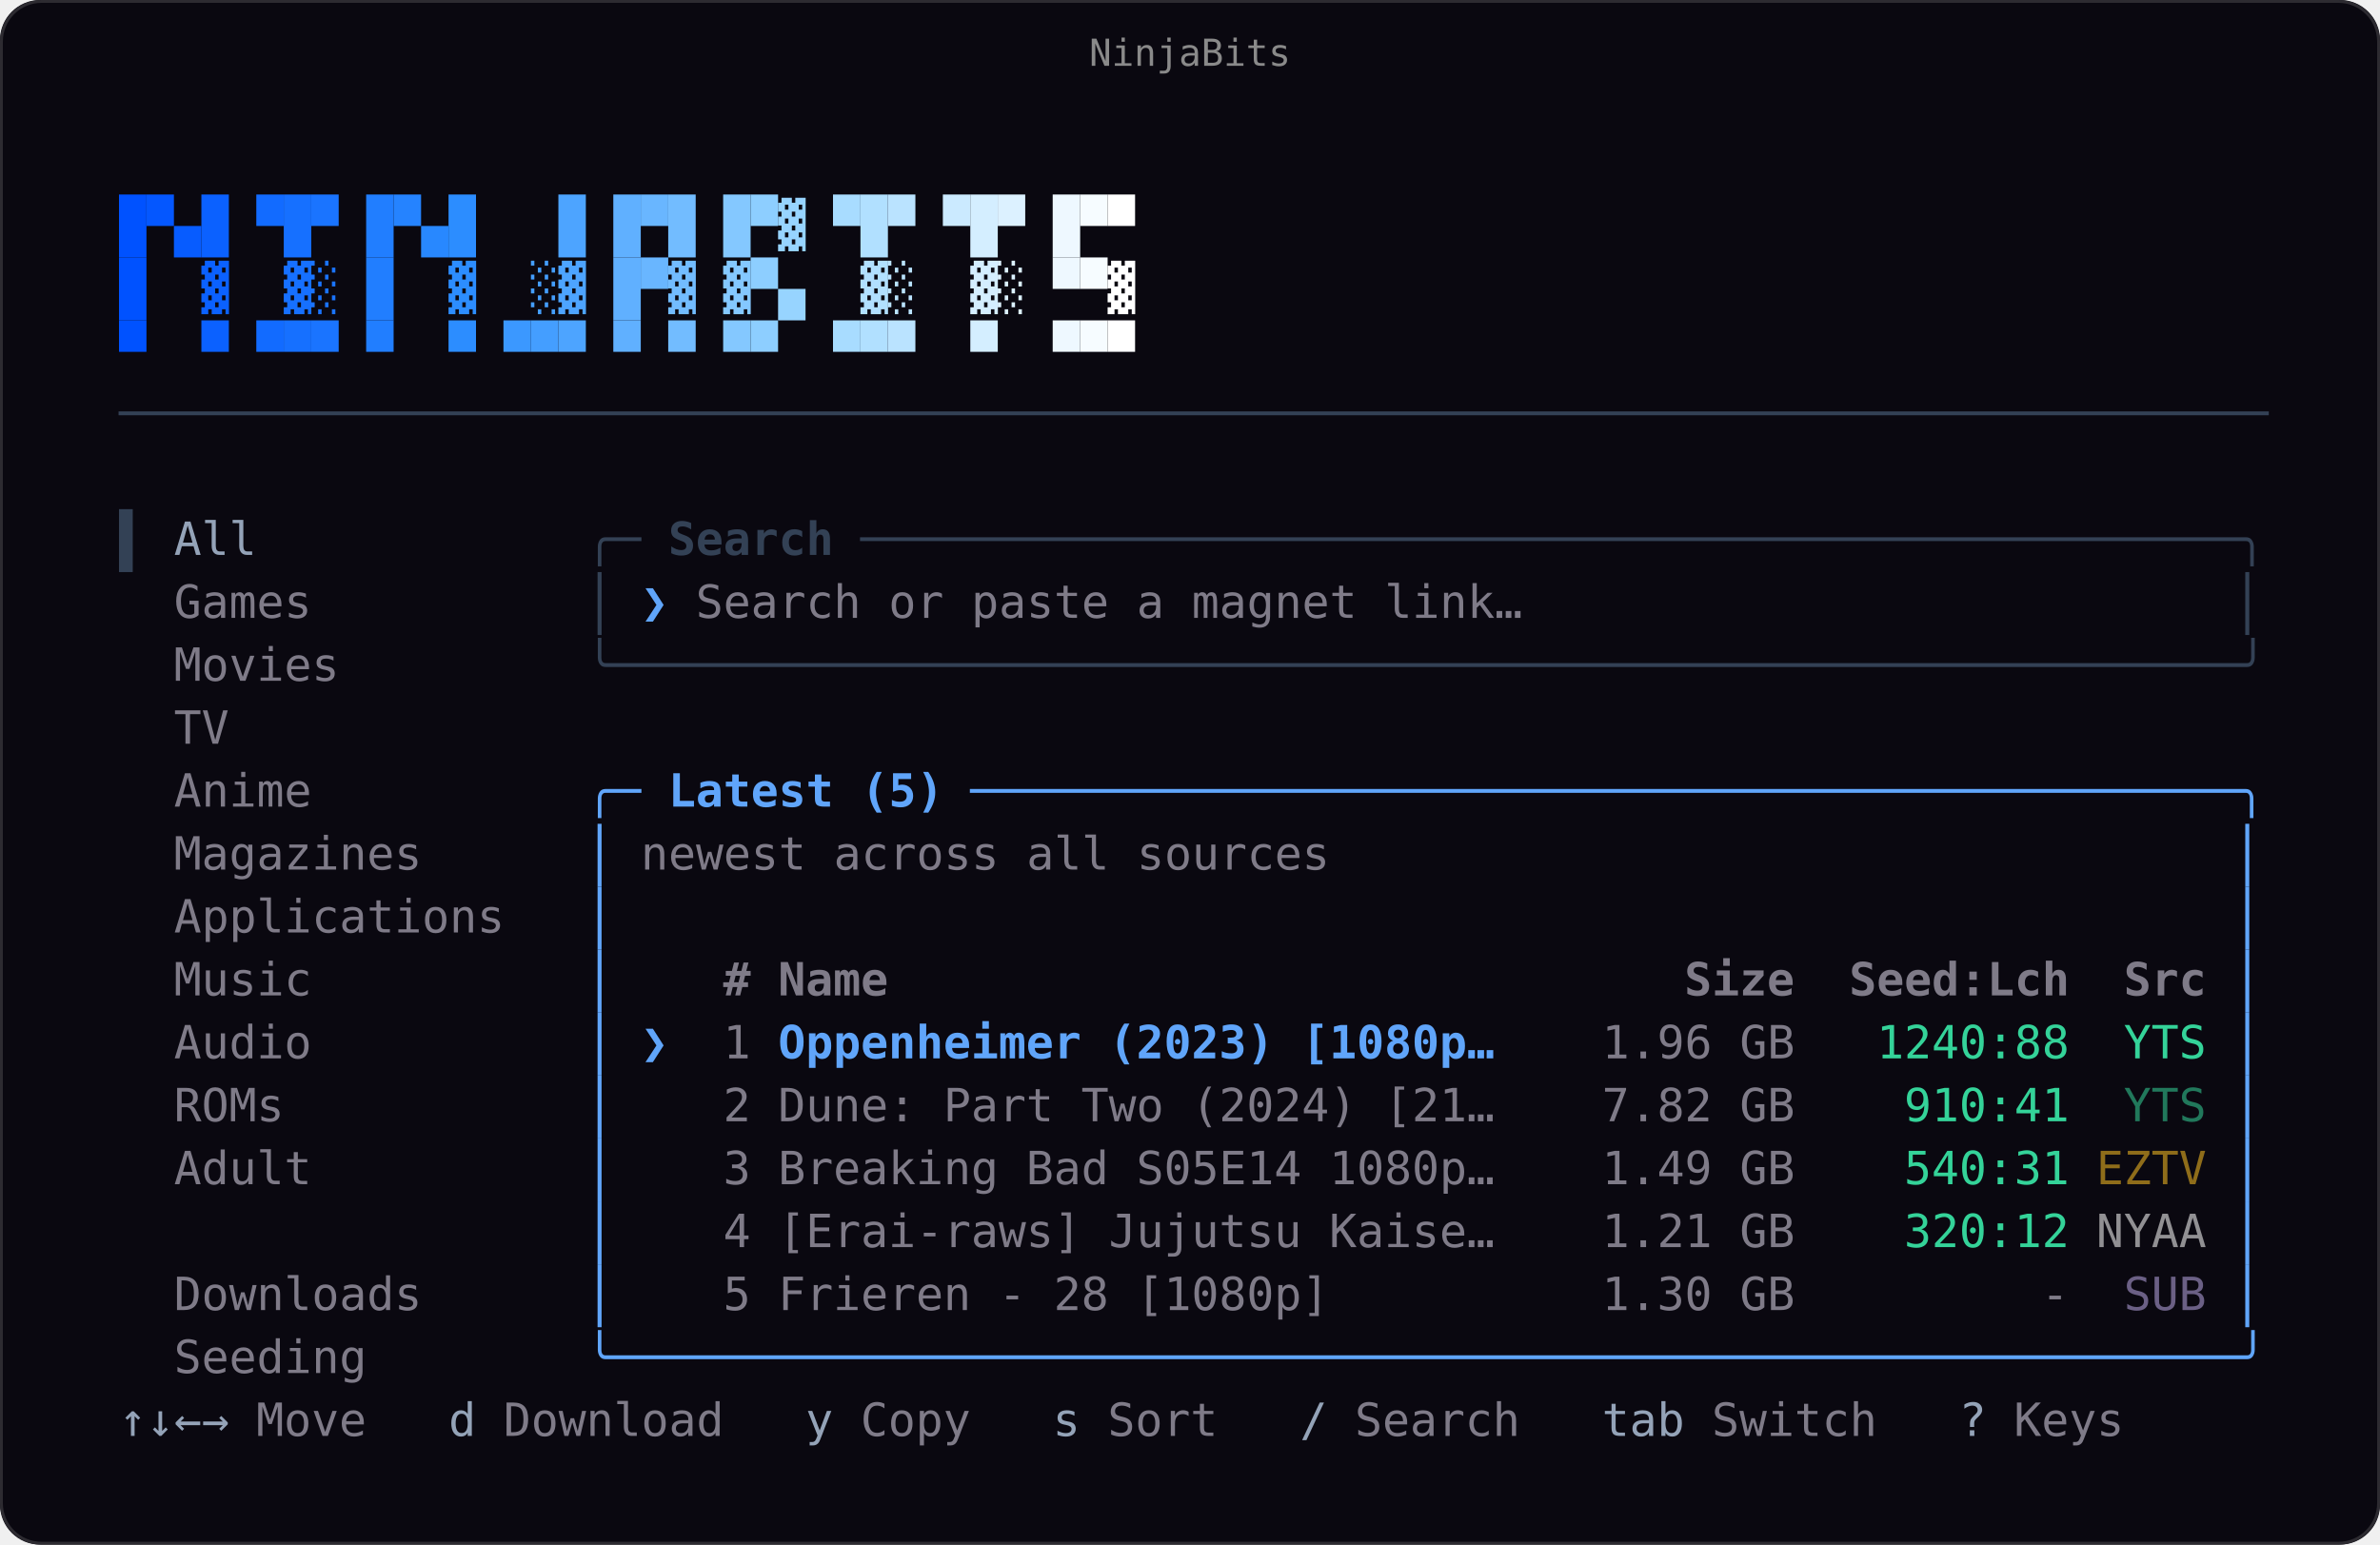
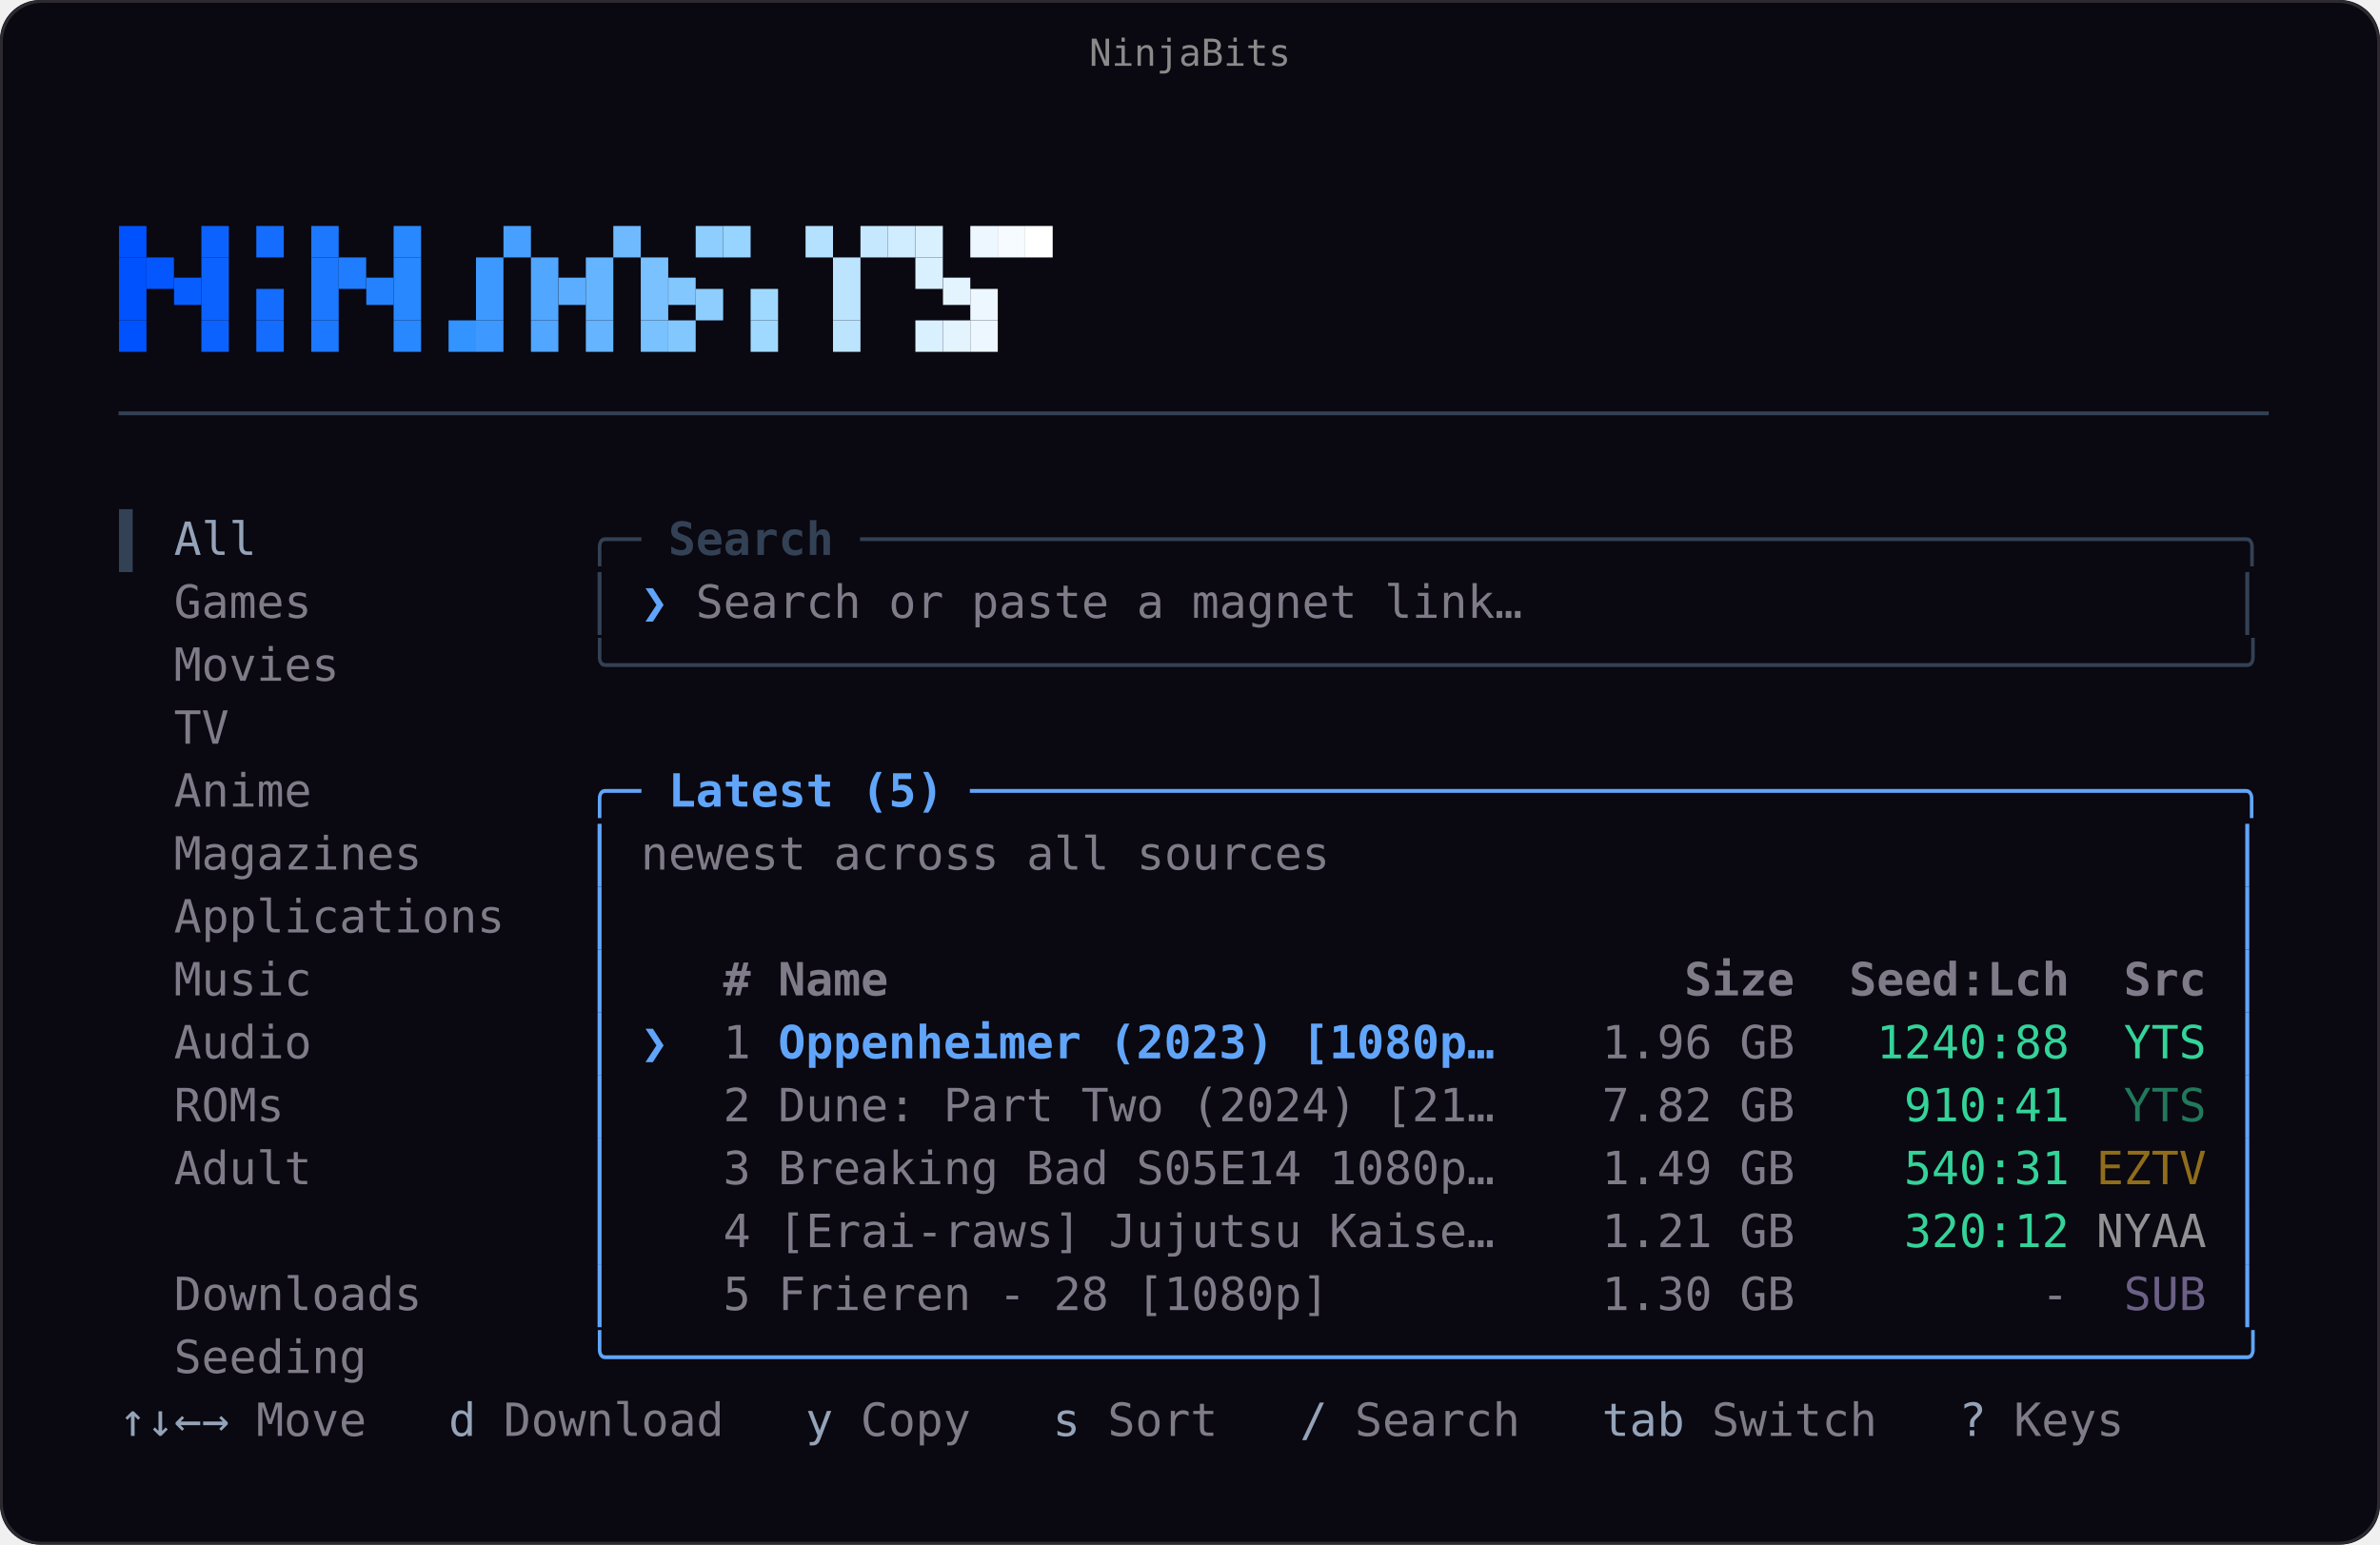
<svg xmlns="http://www.w3.org/2000/svg" width="832" height="540" viewBox="0 0 832 540" style="max-width: 832px; width: 100%; height: auto;" role="img">
  <rect width="100%" height="100%" rx="14" fill="#0a0810" />
  <rect x="0.5" y="0.5" width="831" height="539" rx="14" fill="none" stroke="#2d2b31" stroke-width="1" />
  <text x="416" y="23" text-anchor="middle" font-family="ui-monospace, &quot;Cascadia Mono&quot;, &quot;SF Mono&quot;, Menlo, Consolas, &quot;DejaVu Sans Mono&quot;, monospace" font-size="13" fill="#8a8a8a">NinjaBits</text>
  <g font-family="ui-monospace, &quot;Cascadia Mono&quot;, &quot;SF Mono&quot;, Menlo, Consolas, &quot;DejaVu Sans Mono&quot;, monospace" font-size="16" fill="#ddd8ea">
-     <rect x="41.6" y="68" width="9.6" height="22" fill="#0052ff" />
-     <rect x="51.2" y="68" width="9.6" height="11" fill="#0457ff" />
-     <rect x="60.8" y="79" width="9.6" height="11" fill="#075cff" />
-     <rect x="70.4" y="68" width="9.6" height="22" fill="#0b61ff" />
-     <rect x="89.6" y="68" width="9.6" height="11" fill="#126bff" />
-     <rect x="99.2" y="68" width="9.6" height="22" fill="#1670ff" />
-     <rect x="108.8" y="68" width="9.6" height="11" fill="#1a74ff" />
-     <rect x="128" y="68" width="9.6" height="22" fill="#217eff" />
-     <rect x="137.6" y="68" width="9.6" height="11" fill="#2583ff" />
-     <rect x="147.2" y="79" width="9.6" height="11" fill="#2888ff" />
-     <rect x="156.8" y="68" width="9.6" height="22" fill="#2c8dff" />
-     <rect x="195.2" y="68" width="9.6" height="22" fill="#4da4ff" />
-     <rect x="214.4" y="68" width="9.6" height="22" fill="#60b0ff" />
-     <rect x="224" y="68" width="9.6" height="11" fill="#69b6ff" />
-     <rect x="233.6" y="68" width="9.6" height="22" fill="#72bcff" />
-     <rect x="252.8" y="68" width="9.6" height="22" fill="#84c8ff" />
-     <rect x="262.4" y="68" width="9.6" height="11" fill="#8dceff" />
-     <text x="272" y="84" textLength="9.6" lengthAdjust="spacingAndGlyphs" xml:space="preserve" fill="#97d4ff" font-weight="600">▓</text>
-     <rect x="291.2" y="68" width="9.6" height="11" fill="#a8dcff" />
-     <rect x="300.8" y="68" width="9.6" height="22" fill="#b1e0ff" />
-     <rect x="310.4" y="68" width="9.6" height="11" fill="#bae3ff" />
-     <rect x="329.6" y="68" width="9.6" height="11" fill="#cbeaff" />
-     <rect x="339.2" y="68" width="9.6" height="22" fill="#d4eeff" />
-     <rect x="348.8" y="68" width="9.6" height="11" fill="#dcf1ff" />
-     <rect x="368" y="68" width="9.6" height="22" fill="#eef8ff" />
-     <rect x="377.6" y="68" width="9.6" height="11" fill="#f6fcff" />
-     <rect x="387.2" y="68" width="9.6" height="11" fill="#ffffff" />
+     <rect x="41.6" y="79" width="9.6" height="11" fill="#0052ff" />
+     <rect x="70.4" y="79" width="9.6" height="11" fill="#0c62ff" />
+     <rect x="89.6" y="79" width="9.6" height="11" fill="#146dff" />
+     <rect x="108.8" y="79" width="9.6" height="11" fill="#1c78ff" />
+     <rect x="137.6" y="79" width="9.6" height="11" fill="#2888ff" />
+     <rect x="176" y="79" width="9.6" height="11" fill="#47a0ff" />
+     <rect x="214.4" y="79" width="9.6" height="11" fill="#6fbaff" />
+     <rect x="243.2" y="79" width="9.6" height="11" fill="#8dceff" />
+     <rect x="252.8" y="79" width="9.6" height="11" fill="#97d4ff" />
+     <rect x="281.6" y="79" width="9.6" height="11" fill="#b3e1ff" />
+     <rect x="300.8" y="79" width="9.6" height="11" fill="#c6e8ff" />
+     <rect x="310.4" y="79" width="9.6" height="11" fill="#d0ecff" />
+     <rect x="320" y="79" width="9.6" height="11" fill="#d9f0ff" />
+     <rect x="339.2" y="79" width="9.6" height="11" fill="#ecf7ff" />
+     <rect x="348.8" y="79" width="9.6" height="11" fill="#f6fbff" />
+     <rect x="358.4" y="79" width="9.6" height="11" fill="#ffffff" />
    <rect x="41.6" y="90" width="9.6" height="22" fill="#0052ff" />
-     <text x="70.4" y="106" textLength="9.6" lengthAdjust="spacingAndGlyphs" xml:space="preserve" fill="#0b61ff" font-weight="600">▓</text>
-     <text x="99.2" y="106" textLength="9.6" lengthAdjust="spacingAndGlyphs" xml:space="preserve" fill="#1670ff" font-weight="600">▓</text>
-     <text x="108.8" y="106" textLength="9.6" lengthAdjust="spacingAndGlyphs" xml:space="preserve" fill="#1a74ff" font-weight="600">░</text>
-     <rect x="128" y="90" width="9.6" height="22" fill="#217eff" />
-     <text x="156.8" y="106" textLength="9.6" lengthAdjust="spacingAndGlyphs" xml:space="preserve" fill="#2c8dff" font-weight="600">▓</text>
-     <text x="185.6" y="106" textLength="9.6" lengthAdjust="spacingAndGlyphs" xml:space="preserve" fill="#449eff" font-weight="600">░</text>
-     <text x="195.2" y="106" textLength="9.6" lengthAdjust="spacingAndGlyphs" xml:space="preserve" fill="#4da4ff" font-weight="600">▓</text>
-     <rect x="214.4" y="90" width="9.6" height="22" fill="#60b0ff" />
-     <rect x="224" y="90" width="9.6" height="11" fill="#69b6ff" />
-     <text x="233.6" y="106" textLength="9.6" lengthAdjust="spacingAndGlyphs" xml:space="preserve" fill="#72bcff" font-weight="600">▓</text>
-     <text x="252.8" y="106" textLength="9.6" lengthAdjust="spacingAndGlyphs" xml:space="preserve" fill="#84c8ff" font-weight="600">▓</text>
-     <rect x="262.4" y="90" width="9.6" height="11" fill="#8dceff" />
-     <rect x="272" y="101" width="9.6" height="11" fill="#97d4ff" />
-     <text x="300.8" y="106" textLength="9.6" lengthAdjust="spacingAndGlyphs" xml:space="preserve" fill="#b1e0ff" font-weight="600">▓</text>
-     <text x="310.4" y="106" textLength="9.6" lengthAdjust="spacingAndGlyphs" xml:space="preserve" fill="#bae3ff" font-weight="600">░</text>
-     <text x="339.2" y="106" textLength="9.6" lengthAdjust="spacingAndGlyphs" xml:space="preserve" fill="#d4eeff" font-weight="600">▓</text>
-     <text x="348.8" y="106" textLength="9.6" lengthAdjust="spacingAndGlyphs" xml:space="preserve" fill="#dcf1ff" font-weight="600">░</text>
-     <rect x="368" y="90" width="9.6" height="11" fill="#eef8ff" />
-     <rect x="377.6" y="90" width="9.6" height="11" fill="#f6fcff" />
-     <text x="387.2" y="106" textLength="9.6" lengthAdjust="spacingAndGlyphs" xml:space="preserve" fill="#ffffff" font-weight="600">▓</text>
+     <rect x="51.2" y="90" width="9.6" height="11" fill="#0457ff" />
+     <text x="60.8" y="106" textLength="9.6" lengthAdjust="spacingAndGlyphs" xml:space="preserve" fill="#085dff" font-weight="600">■</text>
+     <rect x="70.4" y="90" width="9.6" height="22" fill="#0c62ff" />
+     <rect x="89.6" y="101" width="9.6" height="11" fill="#146dff" />
+     <rect x="108.8" y="90" width="9.6" height="22" fill="#1c78ff" />
+     <rect x="118.4" y="90" width="9.6" height="11" fill="#207dff" />
+     <text x="128" y="106" textLength="9.6" lengthAdjust="spacingAndGlyphs" xml:space="preserve" fill="#2482ff" font-weight="600">■</text>
+     <rect x="137.6" y="90" width="9.6" height="22" fill="#2888ff" />
+     <rect x="166.4" y="90" width="9.6" height="22" fill="#3d99ff" />
+     <rect x="185.6" y="90" width="9.6" height="22" fill="#51a6ff" />
+     <text x="195.2" y="106" textLength="9.6" lengthAdjust="spacingAndGlyphs" xml:space="preserve" fill="#5badff" font-weight="600">■</text>
+     <rect x="204.8" y="90" width="9.6" height="22" fill="#65b4ff" />
+     <rect x="224" y="90" width="9.6" height="22" fill="#79c1ff" />
+     <text x="233.6" y="106" textLength="9.6" lengthAdjust="spacingAndGlyphs" xml:space="preserve" fill="#83c7ff" font-weight="600">■</text>
+     <rect x="243.2" y="101" width="9.6" height="11" fill="#8dceff" />
+     <rect x="262.4" y="101" width="9.6" height="11" fill="#a0d9ff" />
+     <rect x="291.2" y="90" width="9.6" height="22" fill="#bde4ff" />
+     <rect x="320" y="90" width="9.6" height="11" fill="#d9f0ff" />
+     <text x="329.6" y="106" textLength="9.6" lengthAdjust="spacingAndGlyphs" xml:space="preserve" fill="#e3f4ff" font-weight="600">■</text>
+     <rect x="339.2" y="101" width="9.6" height="11" fill="#ecf7ff" />
    <rect x="41.6" y="112" width="9.6" height="11" fill="#0052ff" />
-     <rect x="70.4" y="112" width="9.6" height="11" fill="#0b61ff" />
-     <rect x="89.6" y="112" width="9.6" height="11" fill="#126bff" />
-     <rect x="99.2" y="112" width="9.6" height="11" fill="#1670ff" />
-     <rect x="108.8" y="112" width="9.6" height="11" fill="#1a74ff" />
-     <rect x="128" y="112" width="9.6" height="11" fill="#217eff" />
-     <rect x="156.8" y="112" width="9.6" height="11" fill="#2c8dff" />
-     <rect x="176" y="112" width="9.6" height="11" fill="#3b98ff" />
-     <rect x="185.6" y="112" width="9.6" height="11" fill="#449eff" />
-     <rect x="195.2" y="112" width="9.6" height="11" fill="#4da4ff" />
-     <rect x="214.4" y="112" width="9.6" height="11" fill="#60b0ff" />
-     <rect x="233.6" y="112" width="9.6" height="11" fill="#72bcff" />
-     <rect x="252.8" y="112" width="9.6" height="11" fill="#84c8ff" />
-     <rect x="262.4" y="112" width="9.6" height="11" fill="#8dceff" />
-     <rect x="291.2" y="112" width="9.6" height="11" fill="#a8dcff" />
-     <rect x="300.8" y="112" width="9.6" height="11" fill="#b1e0ff" />
-     <rect x="310.4" y="112" width="9.6" height="11" fill="#bae3ff" />
-     <rect x="339.2" y="112" width="9.6" height="11" fill="#d4eeff" />
-     <rect x="368" y="112" width="9.6" height="11" fill="#eef8ff" />
-     <rect x="377.6" y="112" width="9.6" height="11" fill="#f6fcff" />
-     <rect x="387.2" y="112" width="9.6" height="11" fill="#ffffff" />
+     <rect x="70.4" y="112" width="9.6" height="11" fill="#0c62ff" />
+     <rect x="89.6" y="112" width="9.6" height="11" fill="#146dff" />
+     <rect x="108.8" y="112" width="9.6" height="11" fill="#1c78ff" />
+     <rect x="137.6" y="112" width="9.6" height="11" fill="#2888ff" />
+     <rect x="156.8" y="112" width="9.6" height="11" fill="#3393ff" />
+     <rect x="166.4" y="112" width="9.6" height="11" fill="#3d99ff" />
+     <rect x="185.6" y="112" width="9.6" height="11" fill="#51a6ff" />
+     <rect x="204.8" y="112" width="9.6" height="11" fill="#65b4ff" />
+     <rect x="224" y="112" width="9.6" height="11" fill="#79c1ff" />
+     <rect x="233.6" y="112" width="9.6" height="11" fill="#83c7ff" />
+     <rect x="262.4" y="112" width="9.6" height="11" fill="#a0d9ff" />
+     <rect x="291.2" y="112" width="9.6" height="11" fill="#bde4ff" />
+     <rect x="320" y="112" width="9.6" height="11" fill="#d9f0ff" />
+     <rect x="329.6" y="112" width="9.6" height="11" fill="#e3f4ff" />
+     <rect x="339.2" y="112" width="9.6" height="11" fill="#ecf7ff" />
    <text x="41.6" y="150" textLength="748.8" lengthAdjust="spacingAndGlyphs" xml:space="preserve" fill="#334155">──────────────────────────────────────────────────────────────────────────────</text>
    <rect x="41.6" y="178" width="4.8" height="22" fill="#334155" />
    <text x="60.8" y="194" textLength="28.8" lengthAdjust="spacingAndGlyphs" xml:space="preserve" fill="#94a3b8">All</text>
    <text x="204.8" y="194" textLength="19.2" lengthAdjust="spacingAndGlyphs" xml:space="preserve" fill="#334155">╭─</text>
    <text x="233.6" y="194" textLength="57.6" lengthAdjust="spacingAndGlyphs" xml:space="preserve" fill="#334155" font-weight="600">Search</text>
    <text x="300.8" y="194" textLength="489.6" lengthAdjust="spacingAndGlyphs" xml:space="preserve" fill="#334155">──────────────────────────────────────────────────╮</text>
    <text x="60.8" y="216" textLength="48" lengthAdjust="spacingAndGlyphs" xml:space="preserve" fill-opacity="0.55">Games</text>
    <rect x="208.9" y="200" width="1.4" height="22" fill="#334155" />
    <text x="224" y="216" textLength="9.6" lengthAdjust="spacingAndGlyphs" xml:space="preserve" fill="#60a5fa">❯</text>
    <text x="243.2" y="216" textLength="288" lengthAdjust="spacingAndGlyphs" xml:space="preserve" fill-opacity="0.55">Search or paste a magnet link…</text>
    <rect x="784.9" y="200" width="1.4" height="22" fill="#334155" />
    <text x="60.8" y="238" textLength="57.6" lengthAdjust="spacingAndGlyphs" xml:space="preserve" fill-opacity="0.55">Movies</text>
    <text x="204.8" y="238" textLength="585.6" lengthAdjust="spacingAndGlyphs" xml:space="preserve" fill="#334155">╰───────────────────────────────────────────────────────────╯</text>
    <text x="60.8" y="260" textLength="19.2" lengthAdjust="spacingAndGlyphs" xml:space="preserve" fill-opacity="0.55">TV</text>
    <text x="60.8" y="282" textLength="48" lengthAdjust="spacingAndGlyphs" xml:space="preserve" fill-opacity="0.55">Anime</text>
    <text x="204.8" y="282" textLength="19.2" lengthAdjust="spacingAndGlyphs" xml:space="preserve" fill="#60a5fa">╭─</text>
    <text x="233.6" y="282" textLength="96" lengthAdjust="spacingAndGlyphs" xml:space="preserve" fill="#60a5fa" font-weight="600">Latest (5)</text>
    <text x="339.2" y="282" textLength="451.2" lengthAdjust="spacingAndGlyphs" xml:space="preserve" fill="#60a5fa">──────────────────────────────────────────────╮</text>
    <text x="60.8" y="304" textLength="86.4" lengthAdjust="spacingAndGlyphs" xml:space="preserve" fill-opacity="0.55">Magazines</text>
    <rect x="208.9" y="288" width="1.4" height="22" fill="#60a5fa" />
    <text x="224" y="304" textLength="240" lengthAdjust="spacingAndGlyphs" xml:space="preserve" fill-opacity="0.55">newest across all sources</text>
    <rect x="784.9" y="288" width="1.4" height="22" fill="#60a5fa" />
    <text x="60.8" y="326" textLength="115.2" lengthAdjust="spacingAndGlyphs" xml:space="preserve" fill-opacity="0.55">Applications</text>
    <rect x="208.9" y="310" width="1.4" height="22" fill="#60a5fa" />
    <rect x="784.9" y="310" width="1.4" height="22" fill="#60a5fa" />
    <text x="60.8" y="348" textLength="48" lengthAdjust="spacingAndGlyphs" xml:space="preserve" fill-opacity="0.55">Music</text>
    <rect x="208.9" y="332" width="1.4" height="22" fill="#60a5fa" />
    <text x="252.8" y="348" textLength="9.6" lengthAdjust="spacingAndGlyphs" xml:space="preserve" fill-opacity="0.55" font-weight="600">#</text>
    <text x="272" y="348" textLength="38.4" lengthAdjust="spacingAndGlyphs" xml:space="preserve" fill-opacity="0.55" font-weight="600">Name</text>
    <text x="588.8" y="348" textLength="38.4" lengthAdjust="spacingAndGlyphs" xml:space="preserve" fill-opacity="0.55" font-weight="600">Size</text>
    <text x="646.4" y="348" textLength="76.8" lengthAdjust="spacingAndGlyphs" xml:space="preserve" fill-opacity="0.55" font-weight="600">Seed:Lch</text>
    <text x="742.4" y="348" textLength="28.8" lengthAdjust="spacingAndGlyphs" xml:space="preserve" fill-opacity="0.55" font-weight="600">Src</text>
    <rect x="784.9" y="332" width="1.4" height="22" fill="#60a5fa" />
    <text x="60.8" y="370" textLength="48" lengthAdjust="spacingAndGlyphs" xml:space="preserve" fill-opacity="0.55">Audio</text>
    <rect x="208.9" y="354" width="1.4" height="22" fill="#60a5fa" />
    <text x="224" y="370" textLength="9.6" lengthAdjust="spacingAndGlyphs" xml:space="preserve" fill="#60a5fa">❯</text>
    <text x="252.8" y="370" textLength="9.6" lengthAdjust="spacingAndGlyphs" xml:space="preserve" fill-opacity="0.55">1</text>
    <text x="272" y="370" textLength="249.6" lengthAdjust="spacingAndGlyphs" xml:space="preserve" fill="#60a5fa" font-weight="600">Oppenheimer (2023) [1080p…</text>
    <text x="560" y="370" textLength="67.2" lengthAdjust="spacingAndGlyphs" xml:space="preserve" fill-opacity="0.55">1.96 GB</text>
    <text x="656" y="370" textLength="67.2" lengthAdjust="spacingAndGlyphs" xml:space="preserve" fill="#34d399">1240:88</text>
    <text x="742.4" y="370" textLength="28.8" lengthAdjust="spacingAndGlyphs" xml:space="preserve" fill="#34d399">YTS</text>
    <rect x="784.9" y="354" width="1.4" height="22" fill="#60a5fa" />
    <text x="60.8" y="392" textLength="38.4" lengthAdjust="spacingAndGlyphs" xml:space="preserve" fill-opacity="0.55">ROMs</text>
    <rect x="208.9" y="376" width="1.4" height="22" fill="#60a5fa" />
    <text x="252.8" y="392" textLength="9.6" lengthAdjust="spacingAndGlyphs" xml:space="preserve" fill-opacity="0.55">2</text>
    <text x="272" y="392" textLength="249.6" lengthAdjust="spacingAndGlyphs" xml:space="preserve" fill-opacity="0.55">Dune: Part Two (2024) [21…</text>
    <text x="560" y="392" textLength="67.2" lengthAdjust="spacingAndGlyphs" xml:space="preserve" fill-opacity="0.55">7.82 GB</text>
    <text x="665.6" y="392" textLength="57.6" lengthAdjust="spacingAndGlyphs" xml:space="preserve" fill="#34d399">910:41</text>
    <text x="742.4" y="392" textLength="28.8" lengthAdjust="spacingAndGlyphs" xml:space="preserve" fill="#34d399" fill-opacity="0.55">YTS</text>
    <rect x="784.9" y="376" width="1.4" height="22" fill="#60a5fa" />
    <text x="60.8" y="414" textLength="48" lengthAdjust="spacingAndGlyphs" xml:space="preserve" fill-opacity="0.55">Adult</text>
    <rect x="208.9" y="398" width="1.4" height="22" fill="#60a5fa" />
    <text x="252.8" y="414" textLength="9.6" lengthAdjust="spacingAndGlyphs" xml:space="preserve" fill-opacity="0.55">3</text>
    <text x="272" y="414" textLength="249.6" lengthAdjust="spacingAndGlyphs" xml:space="preserve" fill-opacity="0.55">Breaking Bad S05E14 1080p…</text>
    <text x="560" y="414" textLength="67.2" lengthAdjust="spacingAndGlyphs" xml:space="preserve" fill-opacity="0.55">1.49 GB</text>
    <text x="665.6" y="414" textLength="57.6" lengthAdjust="spacingAndGlyphs" xml:space="preserve" fill="#34d399">540:31</text>
    <text x="732.8" y="414" textLength="38.4" lengthAdjust="spacingAndGlyphs" xml:space="preserve" fill="#fbbf24" fill-opacity="0.55">EZTV</text>
    <rect x="784.9" y="398" width="1.4" height="22" fill="#60a5fa" />
    <rect x="208.9" y="420" width="1.4" height="22" fill="#60a5fa" />
    <text x="252.8" y="436" textLength="9.6" lengthAdjust="spacingAndGlyphs" xml:space="preserve" fill-opacity="0.55">4</text>
    <text x="272" y="436" textLength="249.6" lengthAdjust="spacingAndGlyphs" xml:space="preserve" fill-opacity="0.55">[Erai-raws] Jujutsu Kaise…</text>
    <text x="560" y="436" textLength="67.2" lengthAdjust="spacingAndGlyphs" xml:space="preserve" fill-opacity="0.55">1.21 GB</text>
    <text x="665.6" y="436" textLength="57.6" lengthAdjust="spacingAndGlyphs" xml:space="preserve" fill="#34d399">320:12</text>
    <text x="732.8" y="436" textLength="38.4" lengthAdjust="spacingAndGlyphs" xml:space="preserve" fill="#ffffff" fill-opacity="0.55">NYAA</text>
    <rect x="784.9" y="420" width="1.4" height="22" fill="#60a5fa" />
    <text x="60.8" y="458" textLength="86.4" lengthAdjust="spacingAndGlyphs" xml:space="preserve" fill-opacity="0.55">Downloads</text>
    <rect x="208.9" y="442" width="1.4" height="22" fill="#60a5fa" />
    <text x="252.8" y="458" textLength="9.6" lengthAdjust="spacingAndGlyphs" xml:space="preserve" fill-opacity="0.55">5</text>
    <text x="272" y="458" textLength="192" lengthAdjust="spacingAndGlyphs" xml:space="preserve" fill-opacity="0.55">Frieren - 28 [1080p]</text>
    <text x="560" y="458" textLength="67.2" lengthAdjust="spacingAndGlyphs" xml:space="preserve" fill-opacity="0.55">1.30 GB</text>
    <text x="713.6" y="458" textLength="9.6" lengthAdjust="spacingAndGlyphs" xml:space="preserve" fill-opacity="0.55">-</text>
    <text x="742.4" y="458" textLength="28.8" lengthAdjust="spacingAndGlyphs" xml:space="preserve" fill="#b9a7e6" fill-opacity="0.55">SUB</text>
    <rect x="784.9" y="442" width="1.4" height="22" fill="#60a5fa" />
    <text x="60.8" y="480" textLength="67.2" lengthAdjust="spacingAndGlyphs" xml:space="preserve" fill-opacity="0.55">Seeding</text>
    <text x="204.8" y="480" textLength="585.6" lengthAdjust="spacingAndGlyphs" xml:space="preserve" fill="#60a5fa">╰───────────────────────────────────────────────────────────╯</text>
    <text x="41.6" y="502" textLength="38.4" lengthAdjust="spacingAndGlyphs" xml:space="preserve" fill="#94a3b8">↑↓←→</text>
    <text x="89.6" y="502" textLength="38.4" lengthAdjust="spacingAndGlyphs" xml:space="preserve" fill-opacity="0.55">Move</text>
    <text x="156.8" y="502" textLength="9.6" lengthAdjust="spacingAndGlyphs" xml:space="preserve" fill="#94a3b8">d</text>
    <text x="176" y="502" textLength="76.8" lengthAdjust="spacingAndGlyphs" xml:space="preserve" fill-opacity="0.55">Download</text>
    <text x="281.6" y="502" textLength="9.6" lengthAdjust="spacingAndGlyphs" xml:space="preserve" fill="#94a3b8">y</text>
    <text x="300.8" y="502" textLength="38.4" lengthAdjust="spacingAndGlyphs" xml:space="preserve" fill-opacity="0.55">Copy</text>
    <text x="368" y="502" textLength="9.6" lengthAdjust="spacingAndGlyphs" xml:space="preserve" fill="#94a3b8">s</text>
    <text x="387.2" y="502" textLength="38.4" lengthAdjust="spacingAndGlyphs" xml:space="preserve" fill-opacity="0.55">Sort</text>
    <text x="454.4" y="502" textLength="9.6" lengthAdjust="spacingAndGlyphs" xml:space="preserve" fill="#94a3b8">/</text>
    <text x="473.6" y="502" textLength="57.6" lengthAdjust="spacingAndGlyphs" xml:space="preserve" fill-opacity="0.55">Search</text>
    <text x="560" y="502" textLength="28.8" lengthAdjust="spacingAndGlyphs" xml:space="preserve" fill="#94a3b8">tab</text>
    <text x="598.4" y="502" textLength="57.6" lengthAdjust="spacingAndGlyphs" xml:space="preserve" fill-opacity="0.55">Switch</text>
    <text x="684.8" y="502" textLength="9.6" lengthAdjust="spacingAndGlyphs" xml:space="preserve" fill="#94a3b8">?</text>
    <text x="704" y="502" textLength="38.4" lengthAdjust="spacingAndGlyphs" xml:space="preserve" fill-opacity="0.55">Keys</text>
  </g>
</svg>
